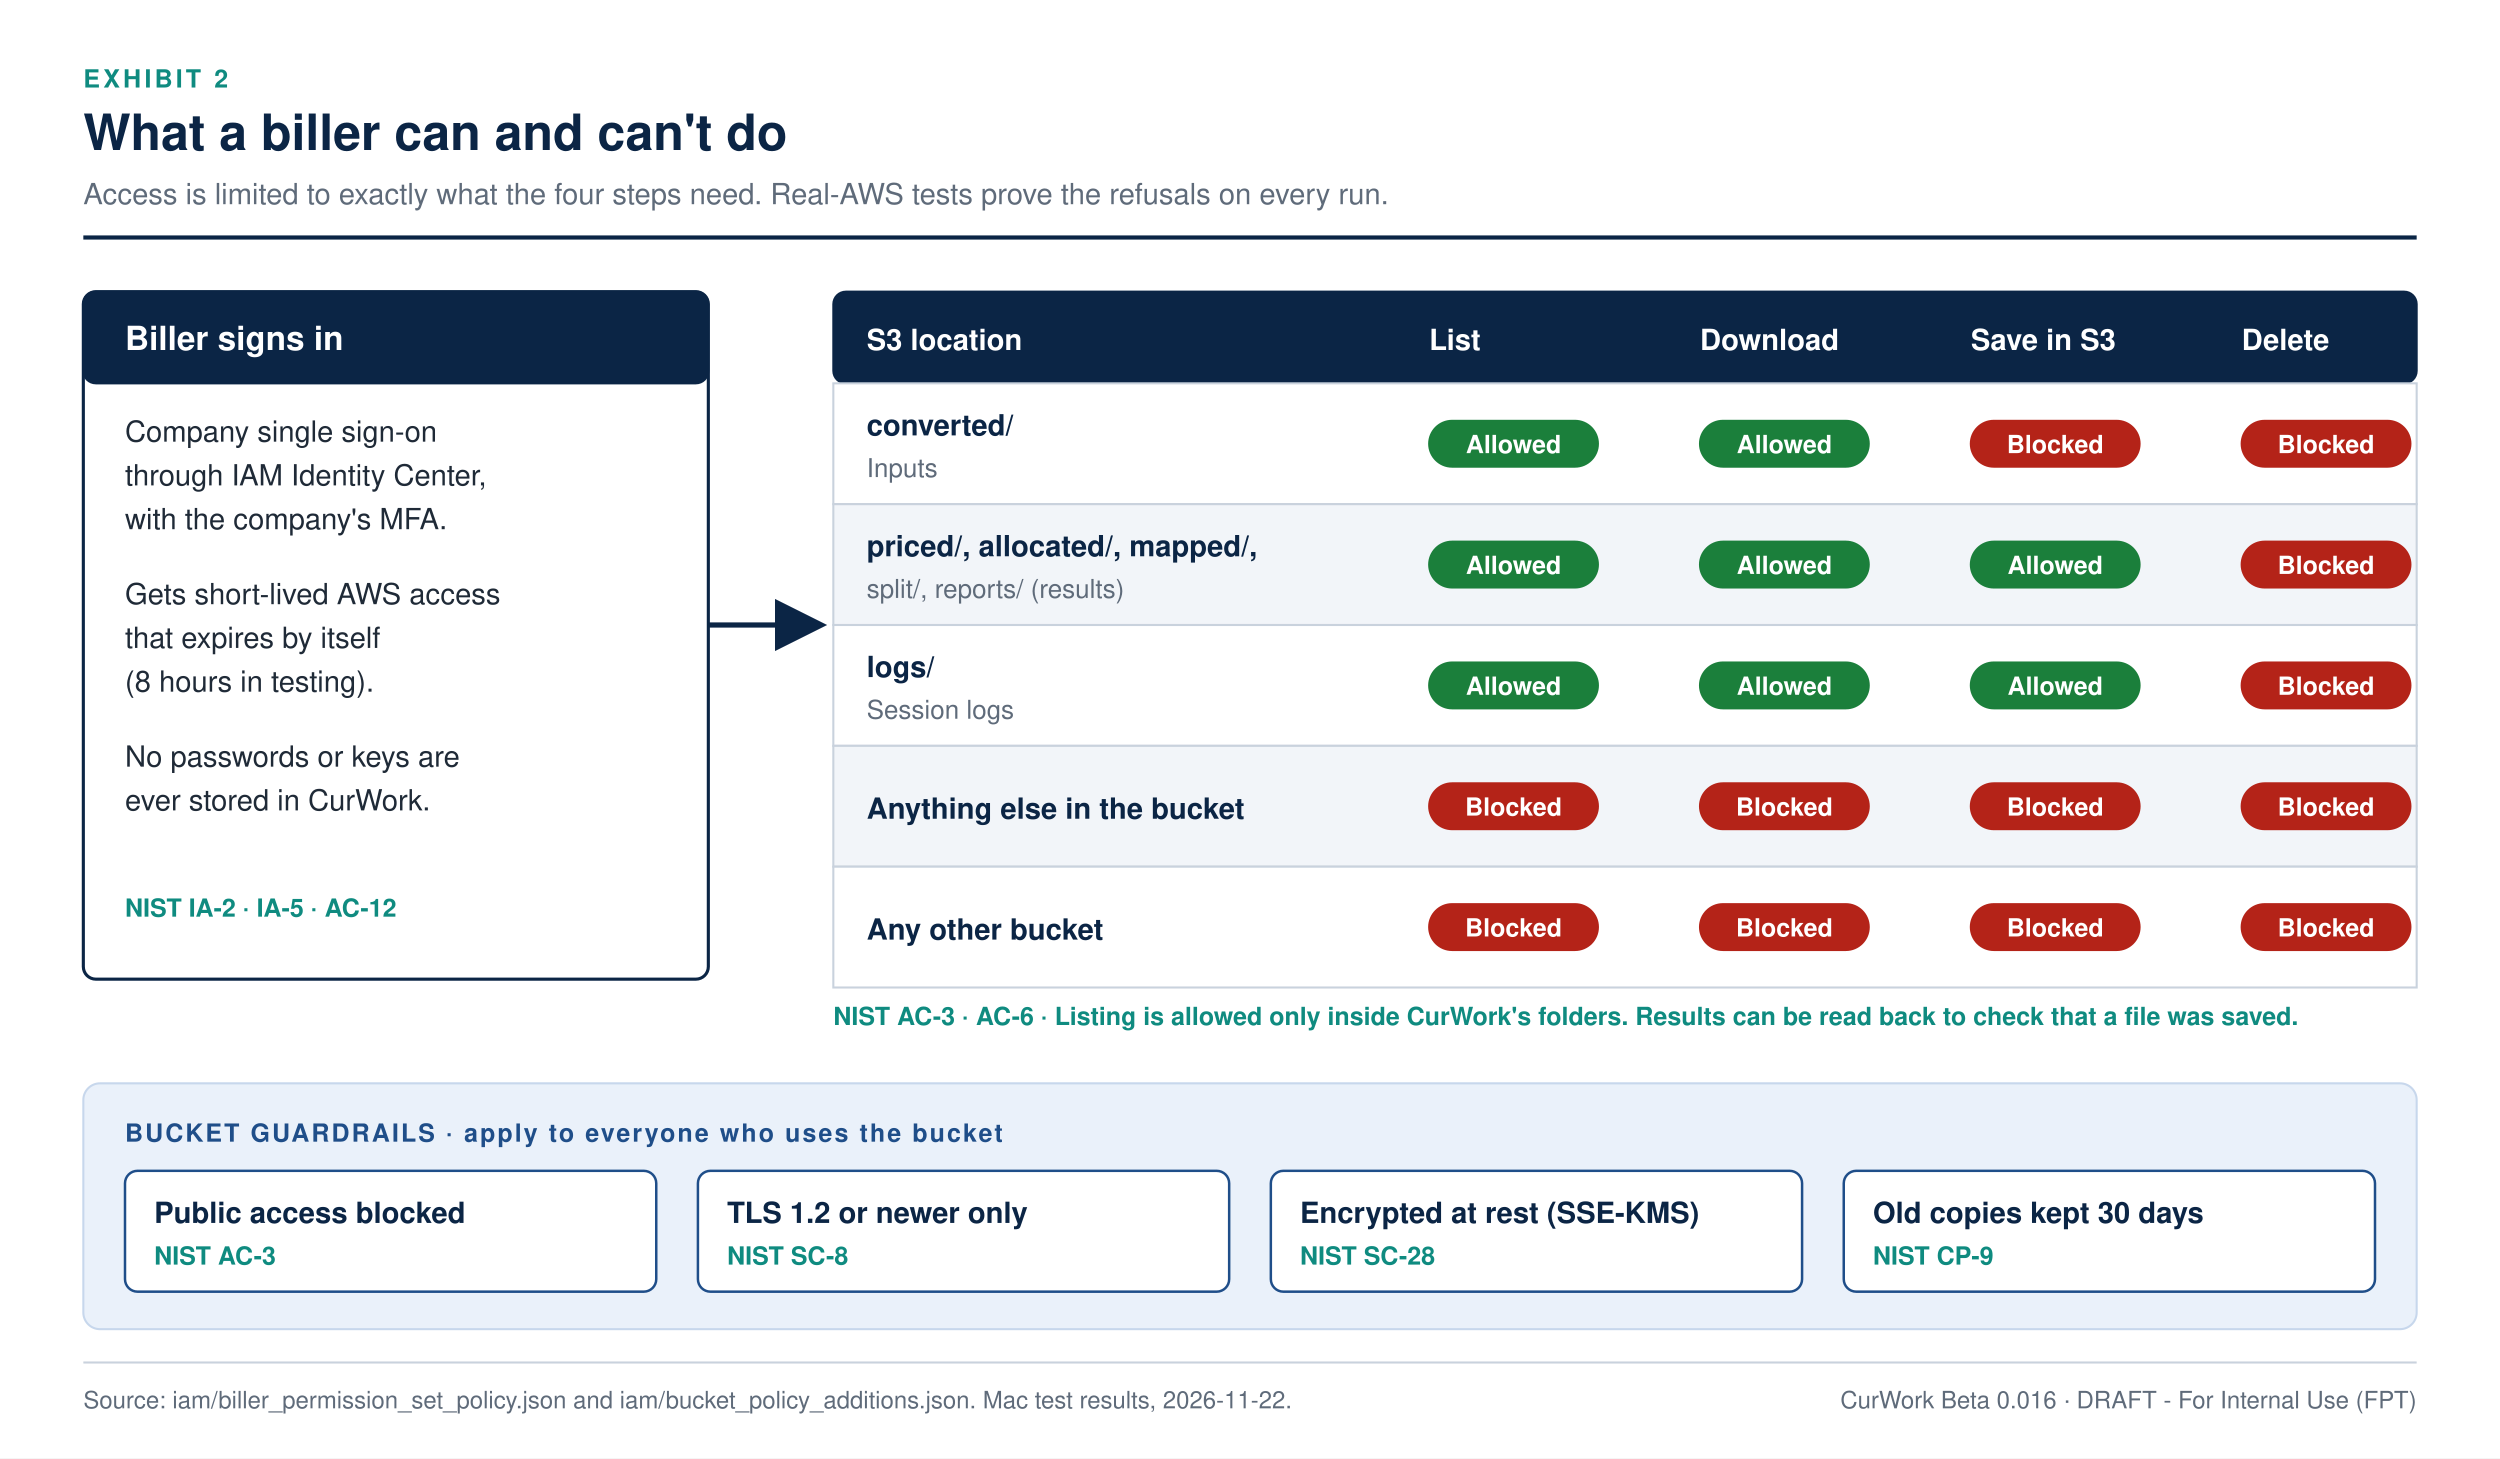
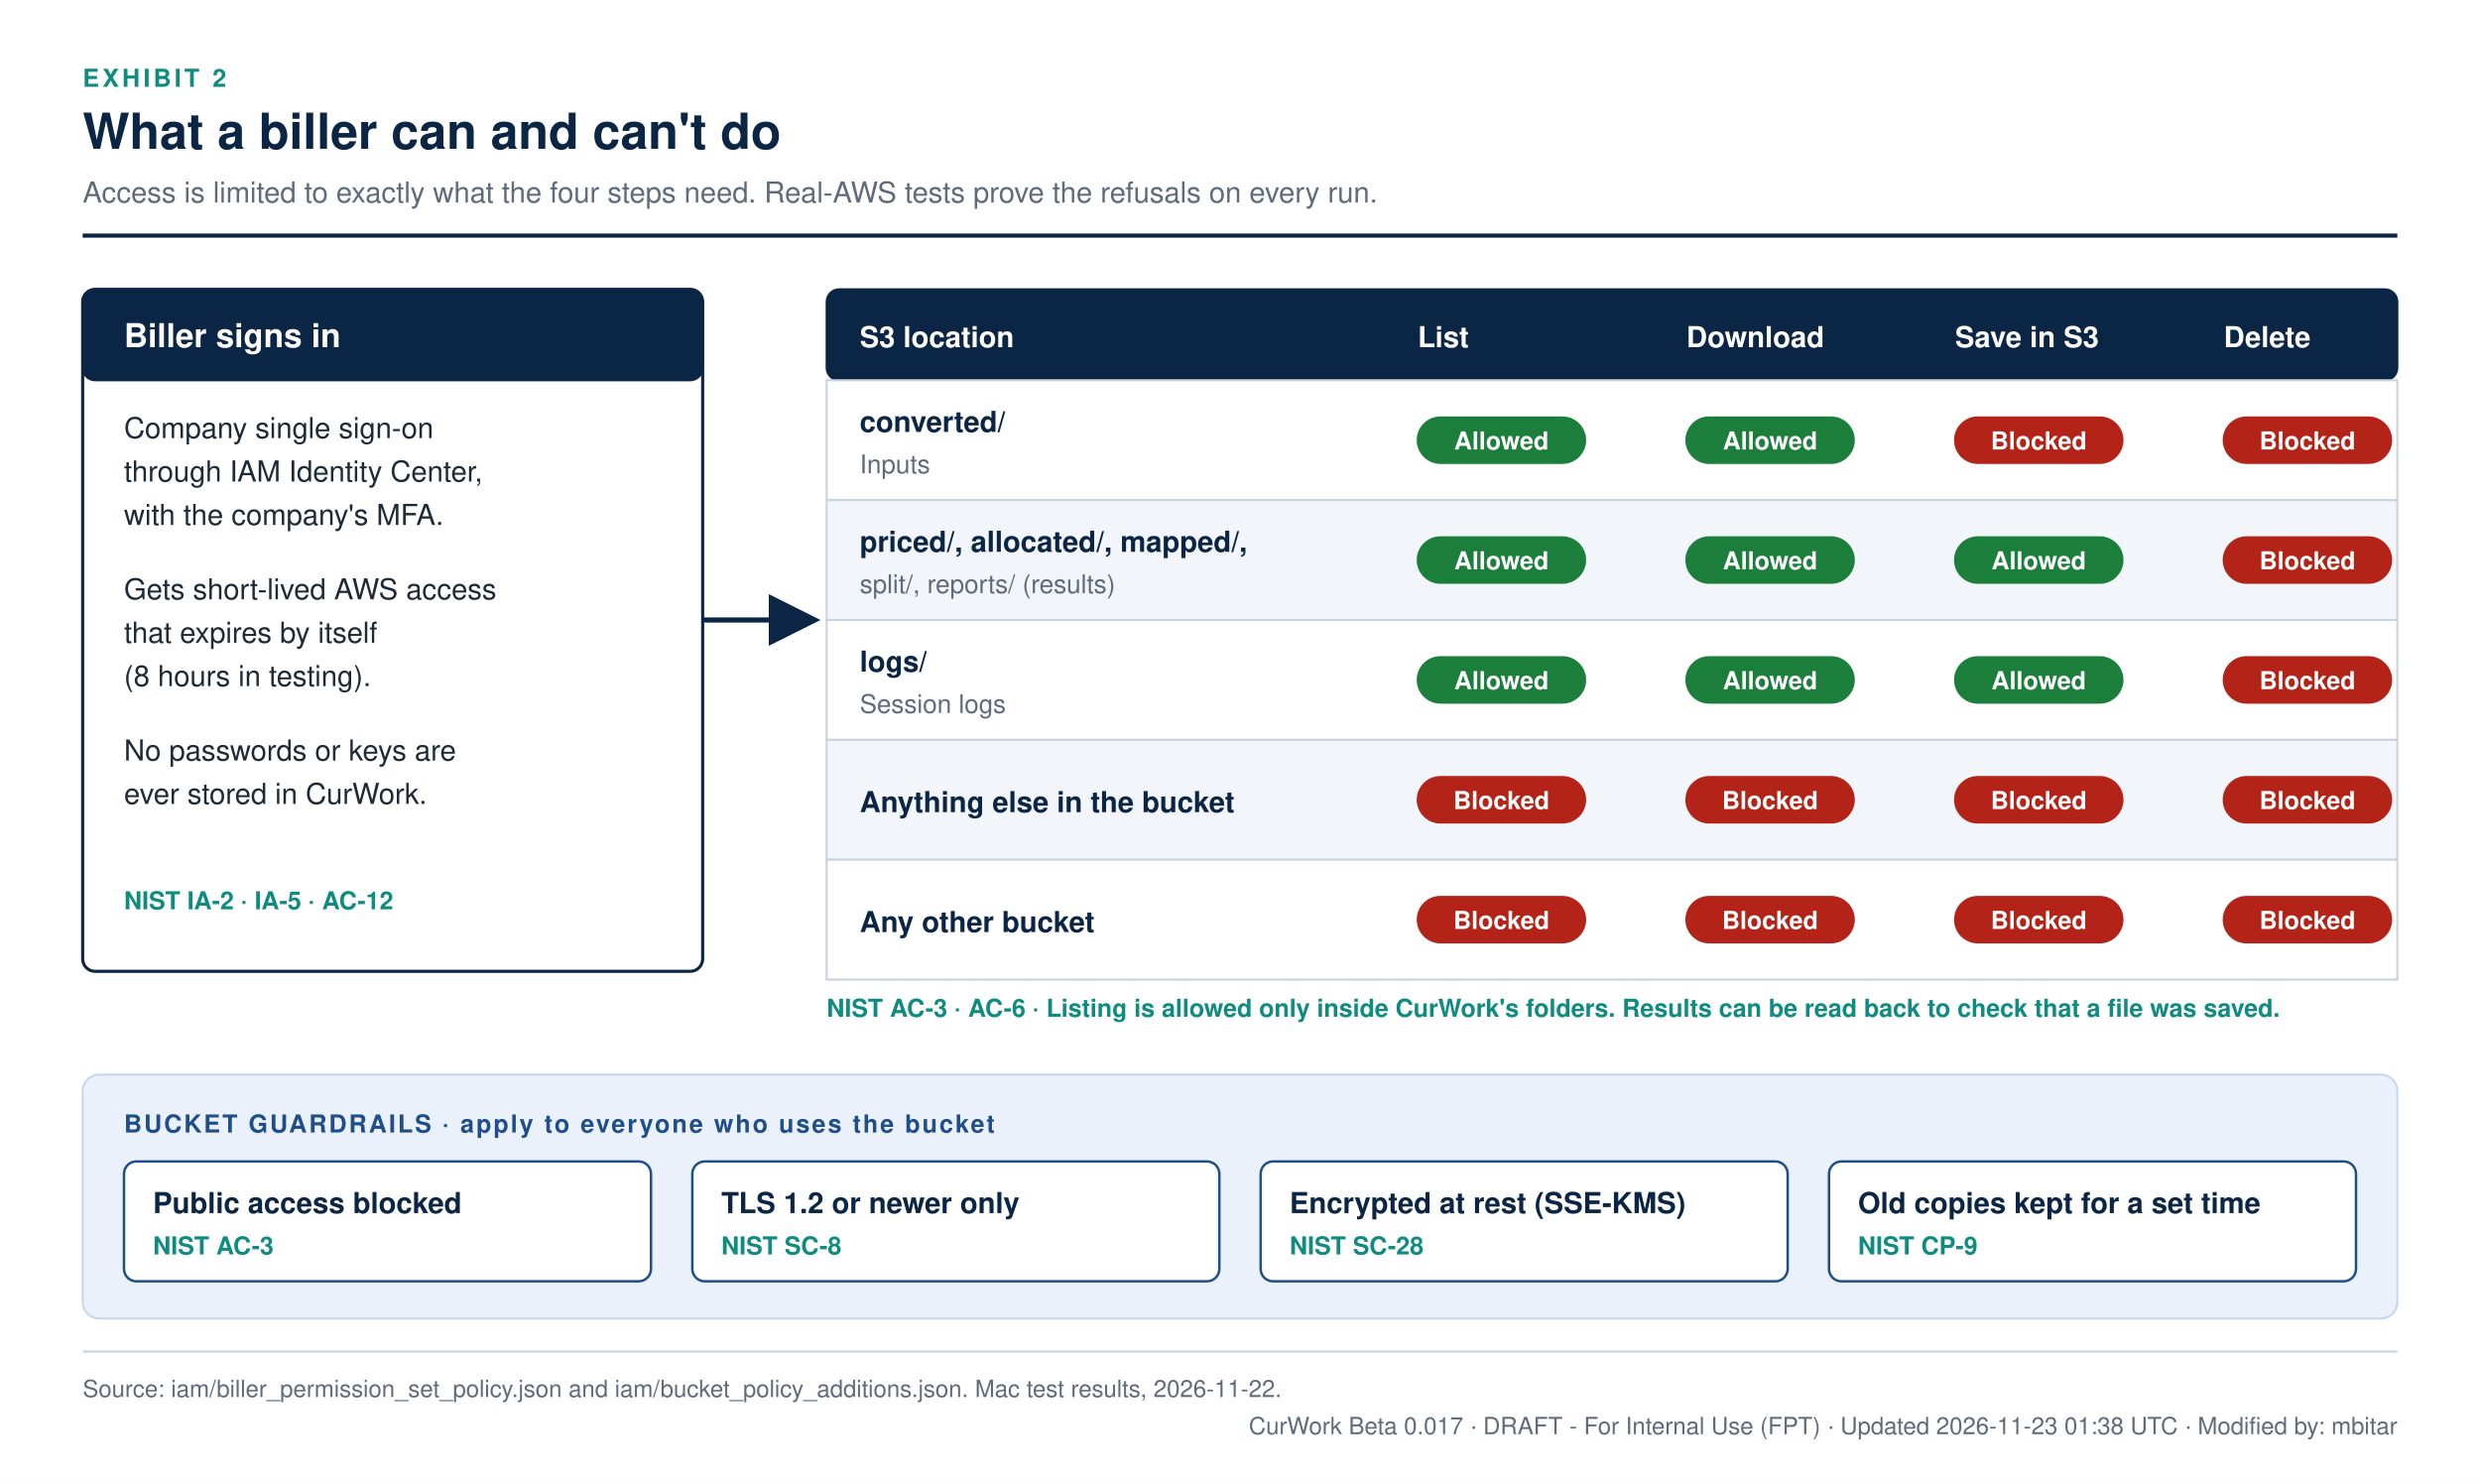
- <svg xmlns="http://www.w3.org/2000/svg" width="1200" height="700" viewBox="0 0 1200 700" role="img">
+ <svg xmlns="http://www.w3.org/2000/svg" width="1200" height="718" viewBox="0 0 1200 718" role="img">
  <defs>
    <marker id="a5F6B7A" markerWidth="10" markerHeight="10" refX="8" refY="5" orient="auto">
      <path d="M0,0 L10,5 L0,10 z" fill="#5F6B7A" />
    </marker>
    <marker id="a0F8B80" markerWidth="10" markerHeight="10" refX="8" refY="5" orient="auto">
      <path d="M0,0 L10,5 L0,10 z" fill="#0F8B80" />
    </marker>
    <marker id="a0B2545" markerWidth="10" markerHeight="10" refX="8" refY="5" orient="auto">
      <path d="M0,0 L10,5 L0,10 z" fill="#0B2545" />
    </marker>
    <marker id="aB42318" markerWidth="10" markerHeight="10" refX="8" refY="5" orient="auto">
      <path d="M0,0 L10,5 L0,10 z" fill="#B42318" />
    </marker>
    <marker id="a1F4E89" markerWidth="10" markerHeight="10" refX="8" refY="5" orient="auto">
      <path d="M0,0 L10,5 L0,10 z" fill="#1F4E89" />
    </marker>
  </defs>
  <rect width="100%" height="100%" fill="#FFFFFF" />
  <text x="40" y="42" font-family="-apple-system, 'Segoe UI', Helvetica, Arial, sans-serif" font-size="12" fill="#0F8B80" font-weight="bold" text-anchor="start" letter-spacing="1.5">EXHIBIT 2</text>
  <text x="40" y="72" font-family="-apple-system, 'Segoe UI', Helvetica, Arial, sans-serif" font-size="24" fill="#0B2545" font-weight="bold" text-anchor="start">What a biller can and can't do</text>
  <text x="40" y="98" font-family="-apple-system, 'Segoe UI', Helvetica, Arial, sans-serif" font-size="14" fill="#5F6B7A" font-weight="normal" text-anchor="start">Access is limited to exactly what the four steps need. Real-AWS tests prove the refusals on every run.</text>
  <line x1="40" y1="114" x2="1160" y2="114" stroke="#0B2545" stroke-width="2" />
  <rect x="40" y="140" width="300" height="330" rx="6" fill="#FFFFFF" stroke="#0B2545" stroke-width="1.5" />
  <rect x="40" y="140" width="300" height="44" rx="6" fill="#0B2545" stroke="#0B2545" stroke-width="1" />
  <text x="60" y="168" font-family="-apple-system, 'Segoe UI', Helvetica, Arial, sans-serif" font-size="16" fill="#FFFFFF" font-weight="bold" text-anchor="start">Biller signs in</text>
  <text x="60" y="212" font-family="-apple-system, 'Segoe UI', Helvetica, Arial, sans-serif" font-size="14" fill="#1F2A37" font-weight="normal" text-anchor="start">Company single sign-on</text>
  <text x="60" y="233" font-family="-apple-system, 'Segoe UI', Helvetica, Arial, sans-serif" font-size="14" fill="#1F2A37" font-weight="normal" text-anchor="start">through IAM Identity Center,</text>
  <text x="60" y="254" font-family="-apple-system, 'Segoe UI', Helvetica, Arial, sans-serif" font-size="14" fill="#1F2A37" font-weight="normal" text-anchor="start">with the company's MFA.</text>
  <text x="60" y="290" font-family="-apple-system, 'Segoe UI', Helvetica, Arial, sans-serif" font-size="14" fill="#1F2A37" font-weight="normal" text-anchor="start">Gets short-lived AWS access</text>
  <text x="60" y="311" font-family="-apple-system, 'Segoe UI', Helvetica, Arial, sans-serif" font-size="14" fill="#1F2A37" font-weight="normal" text-anchor="start">that expires by itself</text>
  <text x="60" y="332" font-family="-apple-system, 'Segoe UI', Helvetica, Arial, sans-serif" font-size="14" fill="#1F2A37" font-weight="normal" text-anchor="start">(8 hours in testing).</text>
  <text x="60" y="368" font-family="-apple-system, 'Segoe UI', Helvetica, Arial, sans-serif" font-size="14" fill="#1F2A37" font-weight="normal" text-anchor="start">No passwords or keys are</text>
  <text x="60" y="389" font-family="-apple-system, 'Segoe UI', Helvetica, Arial, sans-serif" font-size="14" fill="#1F2A37" font-weight="normal" text-anchor="start">ever stored in CurWork.</text>
  <text x="60" y="440" font-family="-apple-system, 'Segoe UI', Helvetica, Arial, sans-serif" font-size="12" fill="#0F8B80" font-weight="bold" text-anchor="start">NIST  IA-2 · IA-5 · AC-12</text>
  <line x1="340" y1="300" x2="392" y2="300" stroke="#0B2545" stroke-width="2.5" marker-end="url(#a0B2545)" />
  <rect x="400" y="140" width="760" height="44" rx="6" fill="#0B2545" stroke="#0B2545" stroke-width="1" />
  <text x="416" y="168" font-family="-apple-system, 'Segoe UI', Helvetica, Arial, sans-serif" font-size="14" fill="#FFFFFF" font-weight="bold" text-anchor="start">S3 location</text>
  <text x="686" y="168" font-family="-apple-system, 'Segoe UI', Helvetica, Arial, sans-serif" font-size="14" fill="#FFFFFF" font-weight="bold" text-anchor="start">List</text>
  <text x="816" y="168" font-family="-apple-system, 'Segoe UI', Helvetica, Arial, sans-serif" font-size="14" fill="#FFFFFF" font-weight="bold" text-anchor="start">Download</text>
  <text x="946" y="168" font-family="-apple-system, 'Segoe UI', Helvetica, Arial, sans-serif" font-size="14" fill="#FFFFFF" font-weight="bold" text-anchor="start">Save in S3</text>
  <text x="1076" y="168" font-family="-apple-system, 'Segoe UI', Helvetica, Arial, sans-serif" font-size="14" fill="#FFFFFF" font-weight="bold" text-anchor="start">Delete</text>
  <rect x="400" y="184" width="760" height="58" rx="0" fill="#FFFFFF" stroke="#C9D2DD" stroke-width="1" />
  <text x="416" y="209" font-family="-apple-system, 'Segoe UI', Helvetica, Arial, sans-serif" font-size="14" fill="#0B2545" font-weight="bold" text-anchor="start">converted/</text>
  <text x="416" y="229" font-family="-apple-system, 'Segoe UI', Helvetica, Arial, sans-serif" font-size="12.5" fill="#5F6B7A" font-weight="normal" text-anchor="start">Inputs</text>
  <rect x="686" y="202" width="81" height="22" rx="11" fill="#1B7F3B" stroke="#1B7F3B" stroke-width="1" />
  <text x="726.5" y="217.5" font-family="-apple-system, 'Segoe UI', Helvetica, Arial, sans-serif" font-size="12" fill="#FFFFFF" font-weight="bold" text-anchor="middle">Allowed</text>
  <rect x="816" y="202" width="81" height="22" rx="11" fill="#1B7F3B" stroke="#1B7F3B" stroke-width="1" />
  <text x="856.5" y="217.5" font-family="-apple-system, 'Segoe UI', Helvetica, Arial, sans-serif" font-size="12" fill="#FFFFFF" font-weight="bold" text-anchor="middle">Allowed</text>
  <rect x="946" y="202" width="81" height="22" rx="11" fill="#B42318" stroke="#B42318" stroke-width="1" />
  <text x="986.5" y="217.5" font-family="-apple-system, 'Segoe UI', Helvetica, Arial, sans-serif" font-size="12" fill="#FFFFFF" font-weight="bold" text-anchor="middle">Blocked</text>
  <rect x="1076" y="202" width="81" height="22" rx="11" fill="#B42318" stroke="#B42318" stroke-width="1" />
  <text x="1116.5" y="217.5" font-family="-apple-system, 'Segoe UI', Helvetica, Arial, sans-serif" font-size="12" fill="#FFFFFF" font-weight="bold" text-anchor="middle">Blocked</text>
  <rect x="400" y="242" width="760" height="58" rx="0" fill="#F2F5F9" stroke="#C9D2DD" stroke-width="1" />
  <text x="416" y="267" font-family="-apple-system, 'Segoe UI', Helvetica, Arial, sans-serif" font-size="14" fill="#0B2545" font-weight="bold" text-anchor="start">priced/, allocated/, mapped/,</text>
  <text x="416" y="287" font-family="-apple-system, 'Segoe UI', Helvetica, Arial, sans-serif" font-size="12.5" fill="#5F6B7A" font-weight="normal" text-anchor="start">split/, reports/  (results)</text>
  <rect x="686" y="260" width="81" height="22" rx="11" fill="#1B7F3B" stroke="#1B7F3B" stroke-width="1" />
  <text x="726.5" y="275.5" font-family="-apple-system, 'Segoe UI', Helvetica, Arial, sans-serif" font-size="12" fill="#FFFFFF" font-weight="bold" text-anchor="middle">Allowed</text>
  <rect x="816" y="260" width="81" height="22" rx="11" fill="#1B7F3B" stroke="#1B7F3B" stroke-width="1" />
  <text x="856.5" y="275.5" font-family="-apple-system, 'Segoe UI', Helvetica, Arial, sans-serif" font-size="12" fill="#FFFFFF" font-weight="bold" text-anchor="middle">Allowed</text>
  <rect x="946" y="260" width="81" height="22" rx="11" fill="#1B7F3B" stroke="#1B7F3B" stroke-width="1" />
  <text x="986.5" y="275.5" font-family="-apple-system, 'Segoe UI', Helvetica, Arial, sans-serif" font-size="12" fill="#FFFFFF" font-weight="bold" text-anchor="middle">Allowed</text>
  <rect x="1076" y="260" width="81" height="22" rx="11" fill="#B42318" stroke="#B42318" stroke-width="1" />
  <text x="1116.5" y="275.5" font-family="-apple-system, 'Segoe UI', Helvetica, Arial, sans-serif" font-size="12" fill="#FFFFFF" font-weight="bold" text-anchor="middle">Blocked</text>
  <rect x="400" y="300" width="760" height="58" rx="0" fill="#FFFFFF" stroke="#C9D2DD" stroke-width="1" />
  <text x="416" y="325" font-family="-apple-system, 'Segoe UI', Helvetica, Arial, sans-serif" font-size="14" fill="#0B2545" font-weight="bold" text-anchor="start">logs/</text>
  <text x="416" y="345" font-family="-apple-system, 'Segoe UI', Helvetica, Arial, sans-serif" font-size="12.5" fill="#5F6B7A" font-weight="normal" text-anchor="start">Session logs</text>
  <rect x="686" y="318" width="81" height="22" rx="11" fill="#1B7F3B" stroke="#1B7F3B" stroke-width="1" />
  <text x="726.5" y="333.5" font-family="-apple-system, 'Segoe UI', Helvetica, Arial, sans-serif" font-size="12" fill="#FFFFFF" font-weight="bold" text-anchor="middle">Allowed</text>
  <rect x="816" y="318" width="81" height="22" rx="11" fill="#1B7F3B" stroke="#1B7F3B" stroke-width="1" />
  <text x="856.5" y="333.5" font-family="-apple-system, 'Segoe UI', Helvetica, Arial, sans-serif" font-size="12" fill="#FFFFFF" font-weight="bold" text-anchor="middle">Allowed</text>
  <rect x="946" y="318" width="81" height="22" rx="11" fill="#1B7F3B" stroke="#1B7F3B" stroke-width="1" />
  <text x="986.5" y="333.5" font-family="-apple-system, 'Segoe UI', Helvetica, Arial, sans-serif" font-size="12" fill="#FFFFFF" font-weight="bold" text-anchor="middle">Allowed</text>
  <rect x="1076" y="318" width="81" height="22" rx="11" fill="#B42318" stroke="#B42318" stroke-width="1" />
  <text x="1116.5" y="333.5" font-family="-apple-system, 'Segoe UI', Helvetica, Arial, sans-serif" font-size="12" fill="#FFFFFF" font-weight="bold" text-anchor="middle">Blocked</text>
  <rect x="400" y="358" width="760" height="58" rx="0" fill="#F2F5F9" stroke="#C9D2DD" stroke-width="1" />
  <text x="416" y="393" font-family="-apple-system, 'Segoe UI', Helvetica, Arial, sans-serif" font-size="14" fill="#0B2545" font-weight="bold" text-anchor="start">Anything else in the bucket</text>
  <rect x="686" y="376" width="81" height="22" rx="11" fill="#B42318" stroke="#B42318" stroke-width="1" />
  <text x="726.5" y="391.5" font-family="-apple-system, 'Segoe UI', Helvetica, Arial, sans-serif" font-size="12" fill="#FFFFFF" font-weight="bold" text-anchor="middle">Blocked</text>
  <rect x="816" y="376" width="81" height="22" rx="11" fill="#B42318" stroke="#B42318" stroke-width="1" />
  <text x="856.5" y="391.5" font-family="-apple-system, 'Segoe UI', Helvetica, Arial, sans-serif" font-size="12" fill="#FFFFFF" font-weight="bold" text-anchor="middle">Blocked</text>
  <rect x="946" y="376" width="81" height="22" rx="11" fill="#B42318" stroke="#B42318" stroke-width="1" />
  <text x="986.5" y="391.5" font-family="-apple-system, 'Segoe UI', Helvetica, Arial, sans-serif" font-size="12" fill="#FFFFFF" font-weight="bold" text-anchor="middle">Blocked</text>
  <rect x="1076" y="376" width="81" height="22" rx="11" fill="#B42318" stroke="#B42318" stroke-width="1" />
  <text x="1116.5" y="391.5" font-family="-apple-system, 'Segoe UI', Helvetica, Arial, sans-serif" font-size="12" fill="#FFFFFF" font-weight="bold" text-anchor="middle">Blocked</text>
  <rect x="400" y="416" width="760" height="58" rx="0" fill="#FFFFFF" stroke="#C9D2DD" stroke-width="1" />
  <text x="416" y="451" font-family="-apple-system, 'Segoe UI', Helvetica, Arial, sans-serif" font-size="14" fill="#0B2545" font-weight="bold" text-anchor="start">Any other bucket</text>
  <rect x="686" y="434" width="81" height="22" rx="11" fill="#B42318" stroke="#B42318" stroke-width="1" />
  <text x="726.5" y="449.5" font-family="-apple-system, 'Segoe UI', Helvetica, Arial, sans-serif" font-size="12" fill="#FFFFFF" font-weight="bold" text-anchor="middle">Blocked</text>
  <rect x="816" y="434" width="81" height="22" rx="11" fill="#B42318" stroke="#B42318" stroke-width="1" />
  <text x="856.5" y="449.5" font-family="-apple-system, 'Segoe UI', Helvetica, Arial, sans-serif" font-size="12" fill="#FFFFFF" font-weight="bold" text-anchor="middle">Blocked</text>
  <rect x="946" y="434" width="81" height="22" rx="11" fill="#B42318" stroke="#B42318" stroke-width="1" />
  <text x="986.5" y="449.5" font-family="-apple-system, 'Segoe UI', Helvetica, Arial, sans-serif" font-size="12" fill="#FFFFFF" font-weight="bold" text-anchor="middle">Blocked</text>
  <rect x="1076" y="434" width="81" height="22" rx="11" fill="#B42318" stroke="#B42318" stroke-width="1" />
  <text x="1116.5" y="449.5" font-family="-apple-system, 'Segoe UI', Helvetica, Arial, sans-serif" font-size="12" fill="#FFFFFF" font-weight="bold" text-anchor="middle">Blocked</text>
  <text x="400" y="492" font-family="-apple-system, 'Segoe UI', Helvetica, Arial, sans-serif" font-size="12" fill="#0F8B80" font-weight="bold" text-anchor="start">NIST  AC-3 · AC-6   ·   Listing is allowed only inside CurWork's folders. Results can be read back to check that a file was saved.</text>
  <rect x="40" y="520" width="1120" height="118" rx="8" fill="#EAF1FA" stroke="#C7D7EC" stroke-width="1" />
  <text x="60" y="548" font-family="-apple-system, 'Segoe UI', Helvetica, Arial, sans-serif" font-size="12" fill="#1F4E89" font-weight="bold" text-anchor="start" letter-spacing="1">BUCKET GUARDRAILS  ·  apply to everyone who uses the bucket</text>
  <rect x="60" y="562" width="255" height="58" rx="6" fill="#FFFFFF" stroke="#1F4E89" stroke-width="1.2" />
  <text x="74" y="587" font-family="-apple-system, 'Segoe UI', Helvetica, Arial, sans-serif" font-size="14" fill="#0B2545" font-weight="bold" text-anchor="start">Public access blocked</text>
  <text x="74" y="607" font-family="-apple-system, 'Segoe UI', Helvetica, Arial, sans-serif" font-size="12" fill="#0F8B80" font-weight="bold" text-anchor="start">NIST AC-3</text>
  <rect x="335" y="562" width="255" height="58" rx="6" fill="#FFFFFF" stroke="#1F4E89" stroke-width="1.2" />
  <text x="349" y="587" font-family="-apple-system, 'Segoe UI', Helvetica, Arial, sans-serif" font-size="14" fill="#0B2545" font-weight="bold" text-anchor="start">TLS 1.2 or newer only</text>
  <text x="349" y="607" font-family="-apple-system, 'Segoe UI', Helvetica, Arial, sans-serif" font-size="12" fill="#0F8B80" font-weight="bold" text-anchor="start">NIST SC-8</text>
  <rect x="610" y="562" width="255" height="58" rx="6" fill="#FFFFFF" stroke="#1F4E89" stroke-width="1.2" />
  <text x="624" y="587" font-family="-apple-system, 'Segoe UI', Helvetica, Arial, sans-serif" font-size="14" fill="#0B2545" font-weight="bold" text-anchor="start">Encrypted at rest (SSE-KMS)</text>
  <text x="624" y="607" font-family="-apple-system, 'Segoe UI', Helvetica, Arial, sans-serif" font-size="12" fill="#0F8B80" font-weight="bold" text-anchor="start">NIST SC-28</text>
  <rect x="885" y="562" width="255" height="58" rx="6" fill="#FFFFFF" stroke="#1F4E89" stroke-width="1.2" />
-   <text x="899" y="587" font-family="-apple-system, 'Segoe UI', Helvetica, Arial, sans-serif" font-size="14" fill="#0B2545" font-weight="bold" text-anchor="start">Old copies kept 30 days</text>
+   <text x="899" y="587" font-family="-apple-system, 'Segoe UI', Helvetica, Arial, sans-serif" font-size="14" fill="#0B2545" font-weight="bold" text-anchor="start">Old copies kept for a set time</text>
  <text x="899" y="607" font-family="-apple-system, 'Segoe UI', Helvetica, Arial, sans-serif" font-size="12" fill="#0F8B80" font-weight="bold" text-anchor="start">NIST CP-9</text>
  <line x1="40" y1="654" x2="1160" y2="654" stroke="#C9D2DD" stroke-width="1" />
  <text x="40" y="676" font-family="-apple-system, 'Segoe UI', Helvetica, Arial, sans-serif" font-size="11.5" fill="#5F6B7A" font-weight="normal" text-anchor="start">Source: iam/biller_permission_set_policy.json and iam/bucket_policy_additions.json. Mac test results, 2026-11-22.</text>
-   <text x="1160" y="676" font-family="-apple-system, 'Segoe UI', Helvetica, Arial, sans-serif" font-size="11.5" fill="#5F6B7A" font-weight="normal" text-anchor="end">CurWork Beta 0.016 · DRAFT - For Internal Use (FPT)</text>
+   <text x="1160" y="694" font-family="-apple-system, 'Segoe UI', Helvetica, Arial, sans-serif" font-size="11.5" fill="#5F6B7A" font-weight="normal" text-anchor="end">CurWork Beta 0.017 · DRAFT - For Internal Use (FPT) · Updated 2026-11-23 01:38 UTC · Modified by: mbitar</text>
</svg>
